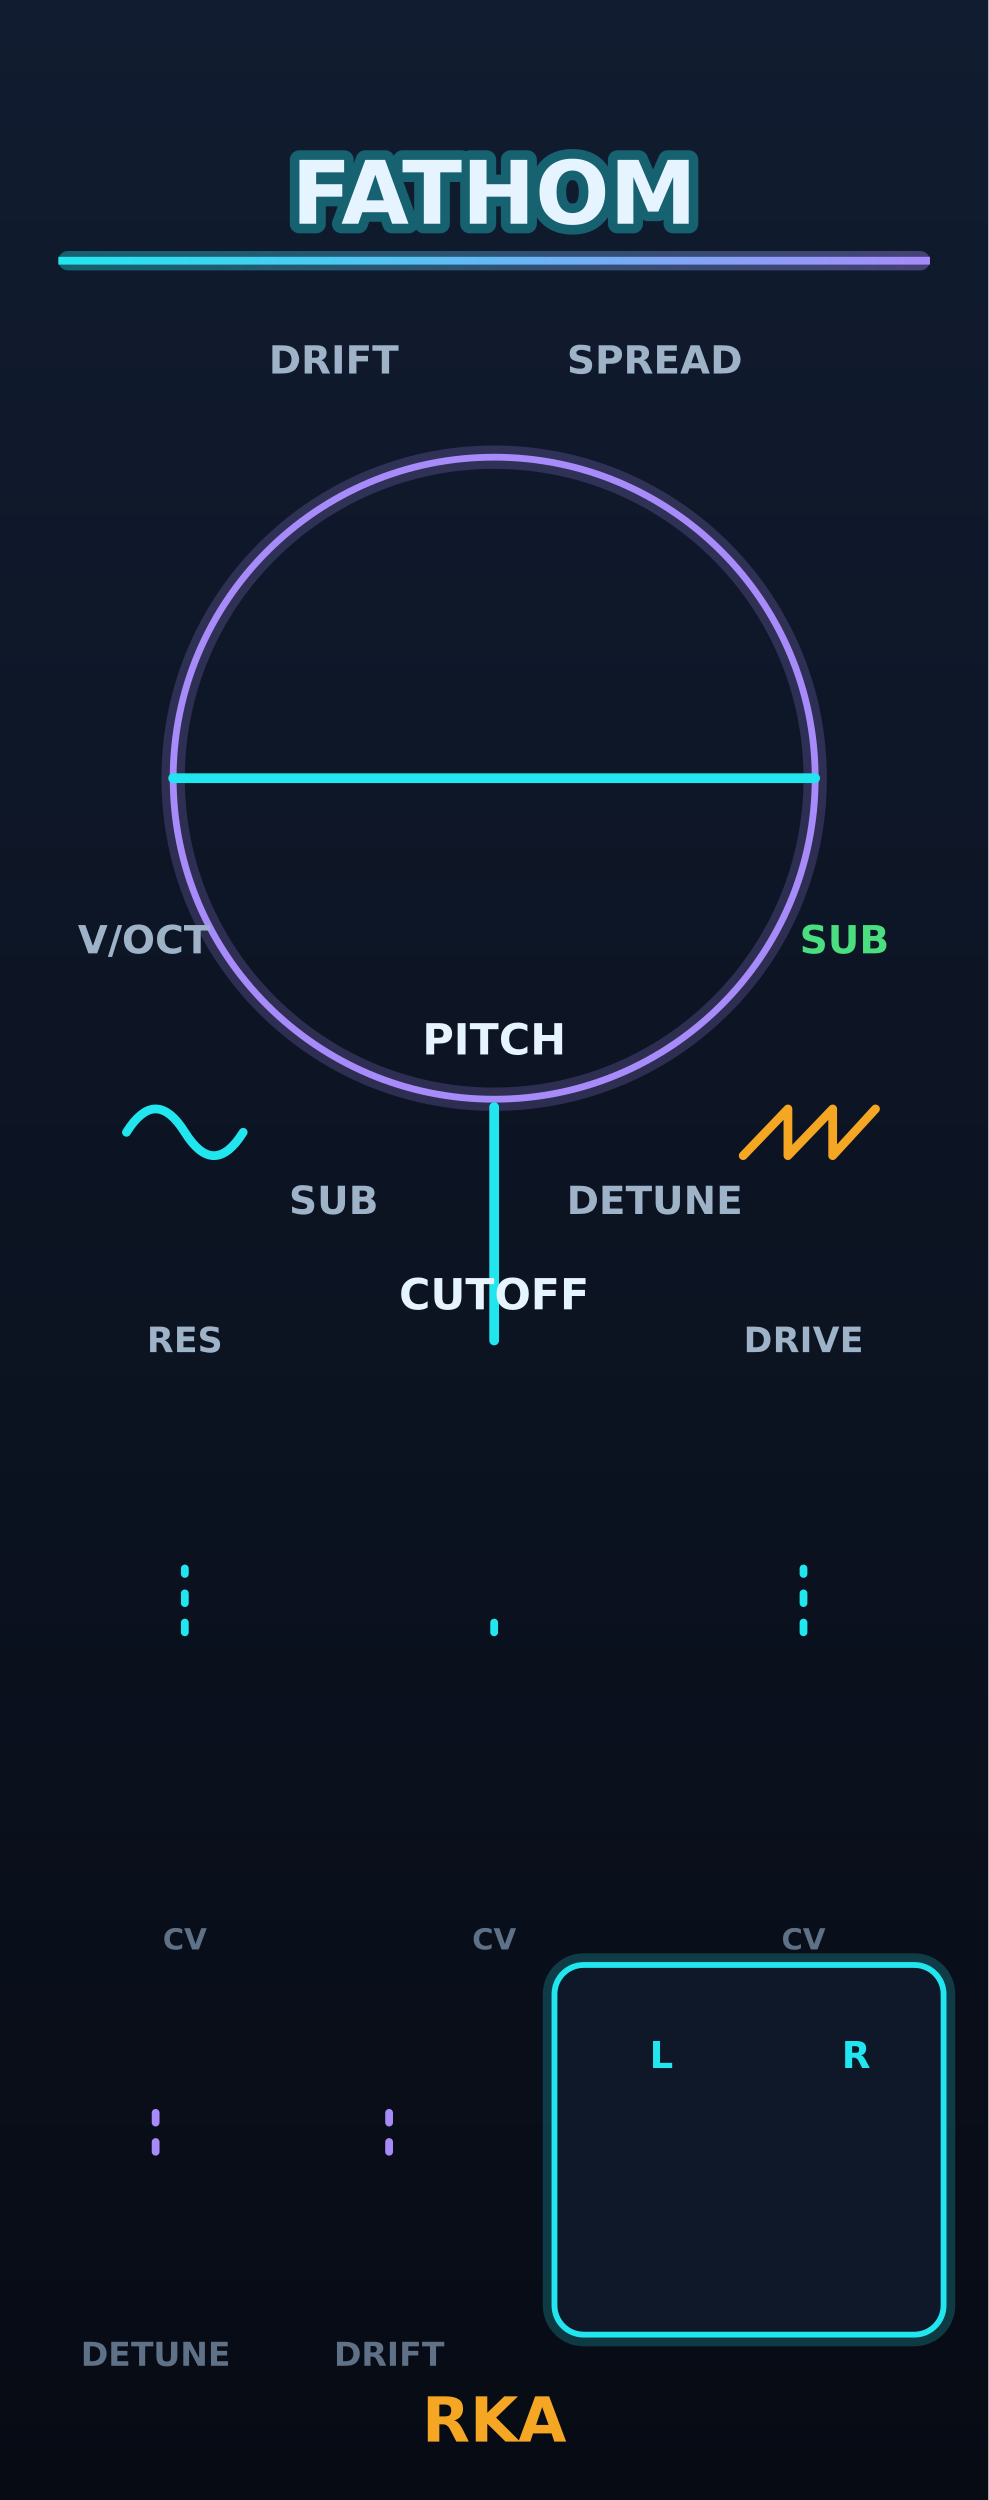
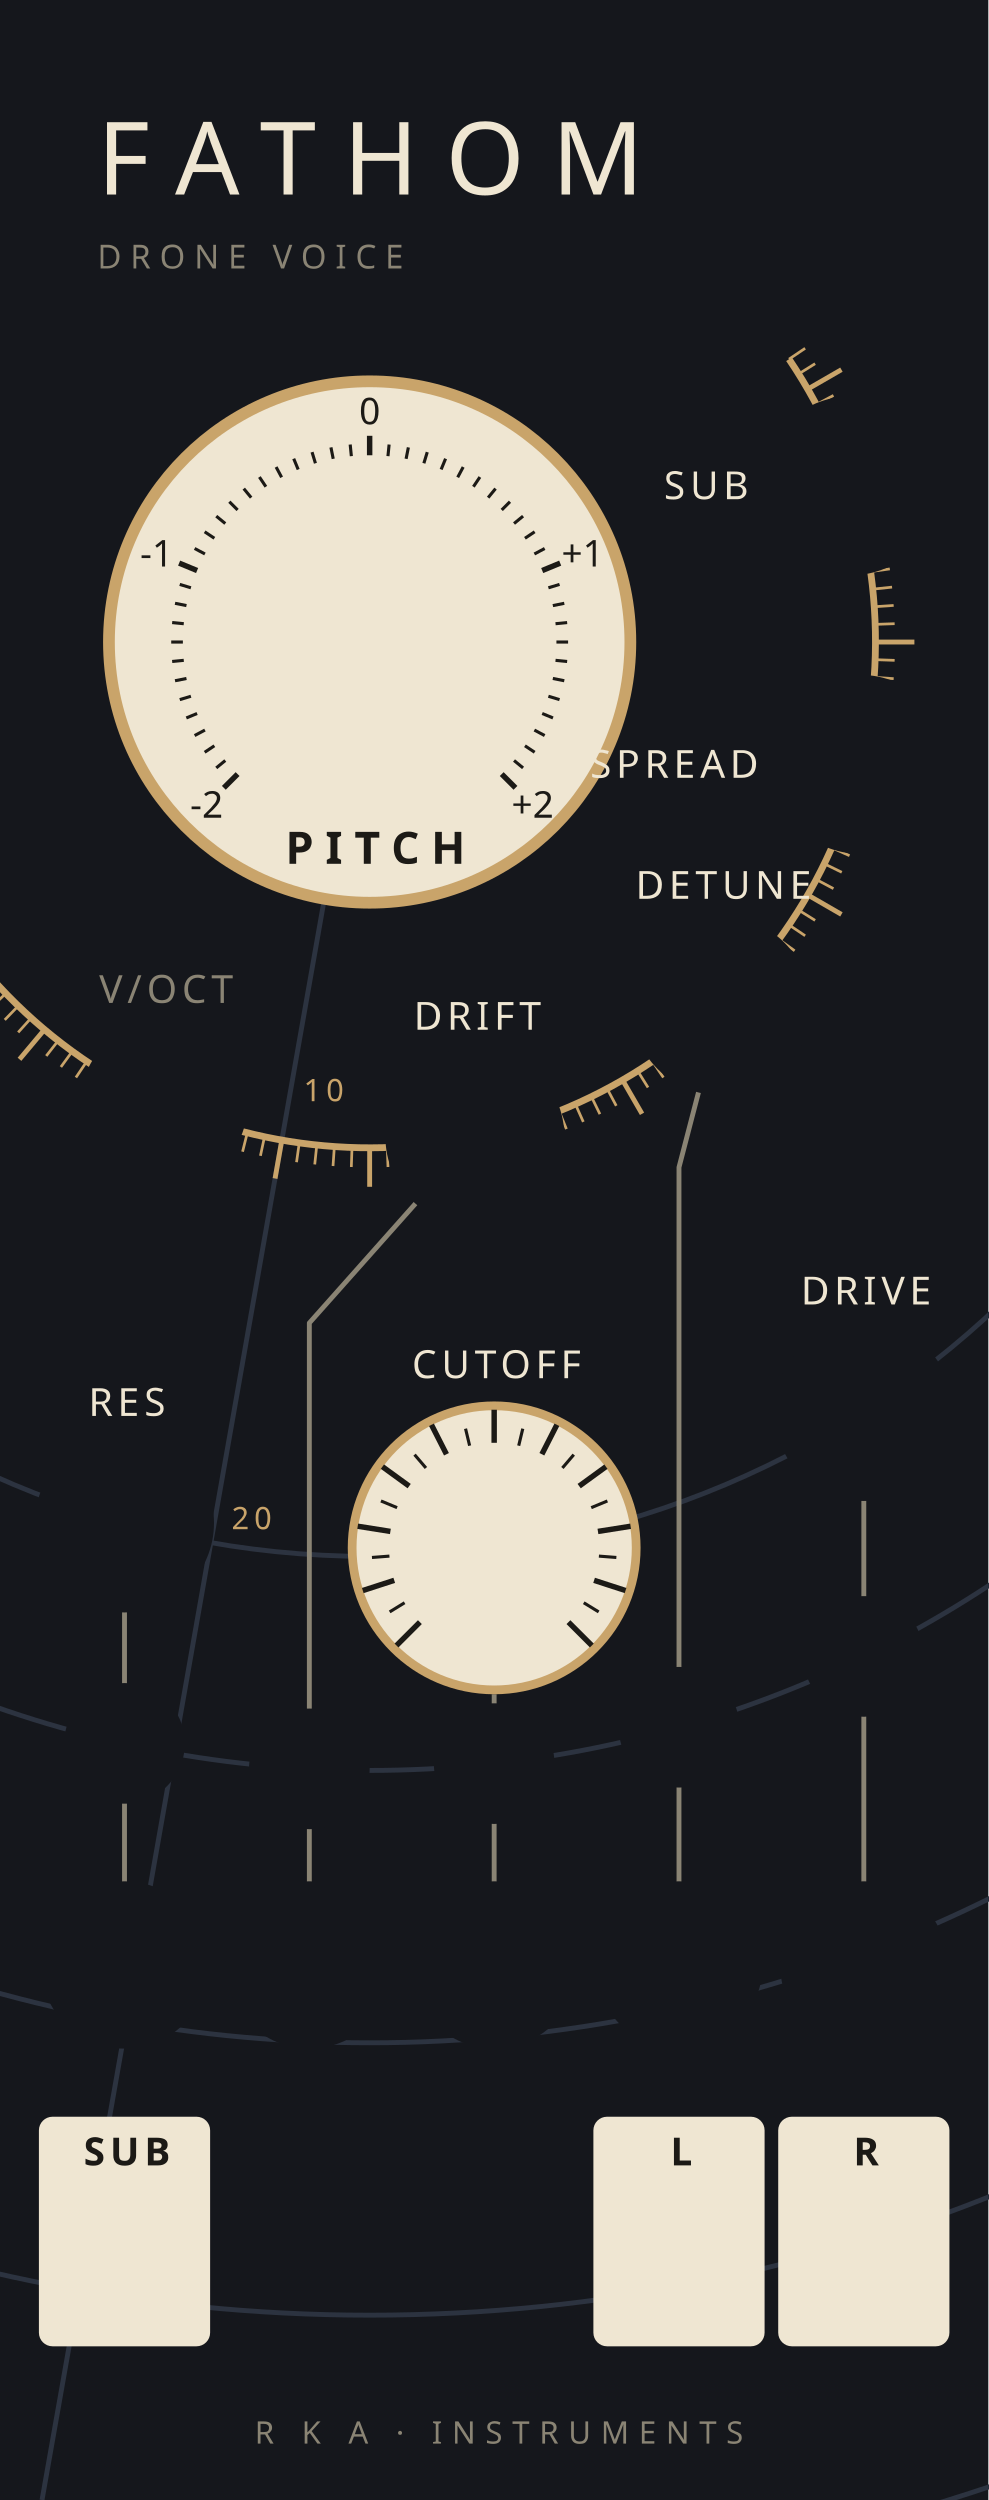
<svg xmlns="http://www.w3.org/2000/svg" width="50.80mm" height="128.5mm" viewBox="0 0 50.80 128.5">
-   <defs>
-     <linearGradient id="bg" x1="0" y1="0" x2="0" y2="128.5" gradientUnits="userSpaceOnUse">
-       <stop offset="0" stop-color="#111c30" />
-       <stop offset="1" stop-color="#070b14" />
-     </linearGradient>
-     <linearGradient id="rule" x1="3" y1="0" x2="47.80" y2="0" gradientUnits="userSpaceOnUse">
-       <stop offset="0" stop-color="#22e6ef" />
-       <stop offset="1" stop-color="#a78bfa" />
-     </linearGradient>
-   </defs>
-   <rect width="50.80" height="128.5" fill="url(#bg)" />
-   <text x="25.40" y="11.50" font-family="DejaVu Sans" font-size="4.5" font-weight="bold" text-anchor="middle" fill="#22e6ef" stroke="#22e6ef" stroke-width="0.99" stroke-linejoin="round" opacity="0.35">FATHOM</text>
-   <text x="25.40" y="11.50" font-family="DejaVu Sans" font-size="4.5" font-weight="bold" text-anchor="middle" fill="#e6f4ff">FATHOM</text>
-   <rect x="3" y="12.9" width="44.80" height="1.0" rx="0.5" fill="url(#rule)" opacity="0.35" />
-   <rect x="3" y="13.2" width="44.80" height="0.4" fill="url(#rule)" opacity="1.0" />
-   <rect x="28.5" y="101.0" width="20.0" height="19.0" rx="1.5" fill="none" stroke="#22e6ef" stroke-width="1.2" opacity="0.21" />
-   <rect x="28.5" y="101.0" width="20.0" height="19.0" rx="1.5" fill="#0f1828" stroke="#22e6ef" stroke-width="0.3" stroke-opacity="1.0" />
-   <circle cx="25.4" cy="40.0" r="16.5" fill="none" stroke="#a78bfa" stroke-width="1.2" opacity="0.21" />
-   <circle cx="25.4" cy="40.0" r="16.5" fill="none" stroke="#a78bfa" stroke-width="0.35" stroke-opacity="1.0" />
-   <line x1="8.9" y1="40.0" x2="41.9" y2="40.0" stroke="#22e6ef" stroke-width="0.5" stroke-linecap="round" stroke-opacity="1.0" />
-   <line x1="25.4" y1="56.9" x2="25.4" y2="68.9" stroke="#22e6ef" stroke-width="0.5" stroke-linecap="round" stroke-opacity="1.0" />
-   <path d="M-3 0 q1.5 -2.4 3 0 t3 0" transform="translate(9.5 58.2)" fill="none" stroke="#22e6ef" stroke-width="0.45" stroke-linecap="round" stroke-linejoin="round" stroke-opacity="1.0" />
-   <path d="M-3.4 1.2 l2.3 -2.4 v2.4 l2.3 -2.4 v2.4 l2.2 -2.4" transform="translate(41.6 58.2)" fill="none" stroke="#f5a623" stroke-width="0.45" stroke-linecap="round" stroke-linejoin="round" stroke-opacity="1.0" />
-   <line x1="9.5" y1="83.9" x2="9.5" y2="80.62" stroke="#22e6ef" stroke-width="0.4" stroke-dasharray="0.5 1" stroke-linecap="round" stroke-opacity="1.0" />
-   <line x1="25.4" y1="83.9" x2="25.4" y2="83.0" stroke="#22e6ef" stroke-width="0.4" stroke-dasharray="0.5 1" stroke-linecap="round" stroke-opacity="1.0" />
-   <line x1="41.3" y1="83.9" x2="41.3" y2="80.62" stroke="#22e6ef" stroke-width="0.4" stroke-dasharray="0.5 1" stroke-linecap="round" stroke-opacity="1.0" />
-   <line x1="8.0" y1="108.6" x2="8.0" y2="110.7" stroke="#a78bfa" stroke-width="0.4" stroke-dasharray="0.5 1" stroke-linecap="round" stroke-opacity="1.0" />
-   <line x1="20.0" y1="108.6" x2="20.0" y2="110.7" stroke="#a78bfa" stroke-width="0.4" stroke-dasharray="0.5 1" stroke-linecap="round" stroke-opacity="1.0" />
-   <text x="25.40" y="54.20" font-family="DejaVu Sans" font-size="2.2" font-weight="bold" text-anchor="middle" fill="#e6f4ff">PITCH</text>
-   <text x="7.40" y="49.00" font-family="DejaVu Sans" font-size="2.0" font-weight="bold" text-anchor="middle" fill="#9fb3c8">V/OCT</text>
-   <text x="43.40" y="49.00" font-family="DejaVu Sans" font-size="2.0" font-weight="bold" text-anchor="middle" fill="#4ade80" fill-opacity="1.0">SUB</text>
-   <text x="17.15" y="19.20" font-family="DejaVu Sans" font-size="2.0" font-weight="bold" text-anchor="middle" fill="#9fb3c8">DRIFT</text>
-   <text x="33.65" y="19.20" font-family="DejaVu Sans" font-size="2.0" font-weight="bold" text-anchor="middle" fill="#9fb3c8">SPREAD</text>
-   <text x="17.15" y="62.40" font-family="DejaVu Sans" font-size="2.0" font-weight="bold" text-anchor="middle" fill="#9fb3c8">SUB</text>
-   <text x="33.65" y="62.40" font-family="DejaVu Sans" font-size="2.0" font-weight="bold" text-anchor="middle" fill="#9fb3c8">DETUNE</text>
-   <text x="9.50" y="69.50" font-family="DejaVu Sans" font-size="1.8" font-weight="bold" text-anchor="middle" fill="#9fb3c8">RES</text>
-   <text x="25.40" y="67.30" font-family="DejaVu Sans" font-size="2.2" font-weight="bold" text-anchor="middle" fill="#e6f4ff">CUTOFF</text>
-   <text x="41.30" y="69.50" font-family="DejaVu Sans" font-size="1.8" font-weight="bold" text-anchor="middle" fill="#9fb3c8">DRIVE</text>
-   <text x="9.50" y="100.20" font-family="DejaVu Sans" font-size="1.5" font-weight="bold" text-anchor="middle" fill="#5f7187">CV</text>
-   <text x="25.40" y="100.20" font-family="DejaVu Sans" font-size="1.5" font-weight="bold" text-anchor="middle" fill="#5f7187">CV</text>
-   <text x="41.30" y="100.20" font-family="DejaVu Sans" font-size="1.5" font-weight="bold" text-anchor="middle" fill="#5f7187">CV</text>
-   <text x="8.00" y="121.60" font-family="DejaVu Sans" font-size="1.7" font-weight="bold" text-anchor="middle" fill="#5f7187">DETUNE</text>
-   <text x="20.00" y="121.60" font-family="DejaVu Sans" font-size="1.7" font-weight="bold" text-anchor="middle" fill="#5f7187">DRIFT</text>
-   <text x="34.00" y="106.30" font-family="DejaVu Sans" font-size="1.9" font-weight="bold" text-anchor="middle" fill="#22e6ef" fill-opacity="1.0">L</text>
-   <text x="44.00" y="106.30" font-family="DejaVu Sans" font-size="1.9" font-weight="bold" text-anchor="middle" fill="#22e6ef" fill-opacity="1.0">R</text>
-   <text x="25.40" y="125.50" font-family="DejaVu Sans" font-size="3.2" font-weight="bold" text-anchor="middle" fill="#f5a623" fill-opacity="1.0">RKA</text>
+   <rect width="50.80" height="128.5" fill="#15171c" />
+   <circle cx="19" cy="33" r="47" fill="none" stroke="#2c3340" stroke-width="0.25" />
+   <circle cx="19" cy="33" r="58" fill="none" stroke="#2c3340" stroke-width="0.25" />
+   <circle cx="19" cy="33" r="72" fill="none" stroke="#2c3340" stroke-width="0.25" />
+   <circle cx="19" cy="33" r="86" fill="none" stroke="#2c3340" stroke-width="0.25" />
+   <circle cx="19" cy="33" r="100" fill="none" stroke="#2c3340" stroke-width="0.25" />
+   <path d="M19 33L2.16 128.5" fill="none" stroke="#2c3340" stroke-width="0.25" />
+   <path d="M-0.917 49.712A26 26 0 0 0 40.555 18.461" fill="none" stroke="#c9a46a" stroke-width="0.35" />
+   <path d="M-0.322 50.397L-1.065 51.067 M0.297 51.061L-0.422 51.756 M0.939 51.703L0.244 52.422 M1.603 52.322L0.933 53.065 M2.993 53.488L2.377 54.276 M3.718 54.034L3.13 54.843 M4.461 54.555L3.902 55.384 M5.222 55.049L4.692 55.897 M6.794 55.957L6.324 56.84 M7.602 56.369L7.164 57.267 M8.425 56.752L8.018 57.666 M9.26 57.107L8.886 58.034 M10.966 57.727L10.657 58.679 M11.833 57.993L11.558 58.954 M12.71 58.228L12.468 59.198 M13.594 58.432L13.386 59.41 M15.381 58.747L15.242 59.737 M16.282 58.858L16.178 59.852 M17.186 58.937L17.117 59.934 M18.093 58.984L18.058 59.984 M19.907 58.984L19.942 59.984 M20.814 58.937L20.883 59.934 M21.718 58.858L21.822 59.852 M22.619 58.747L22.758 59.737 M24.406 58.432L24.614 59.41 M25.29 58.228L25.532 59.198 M26.167 57.993L26.442 58.954 M27.034 57.727L27.343 58.679 M28.74 57.107L29.114 58.034 M29.575 56.752L29.982 57.666 M30.398 56.369L30.836 57.267 M31.206 55.957L31.676 56.84 M32.778 55.049L33.308 55.897 M33.539 54.555L34.098 55.384 M34.282 54.034L34.87 54.843 M35.007 53.488L35.623 54.276 M36.397 52.322L37.067 53.065 M37.061 51.703L37.756 52.422 M37.703 51.061L38.422 51.756 M38.322 50.397L39.065 51.067 M39.488 49.007L40.276 49.623 M40.034 48.282L40.843 48.87 M40.555 47.539L41.384 48.098 M41.049 46.778L41.897 47.308 M41.957 45.206L42.84 45.676 M42.369 44.398L43.267 44.836 M42.752 43.575L43.666 43.982 M43.107 42.74L44.034 43.114 M43.727 41.034L44.679 41.343 M43.993 40.167L44.954 40.442 M44.228 39.29L45.198 39.532 M44.432 38.406L45.41 38.614 M44.747 36.619L45.737 36.758 M44.858 35.718L45.852 35.822 M44.937 34.814L45.934 34.883 M44.984 33.907L45.984 33.942 M44.984 32.093L45.984 32.058 M44.937 31.186L45.934 31.117 M44.858 30.282L45.852 30.178 M44.747 29.381L45.737 29.242 M44.432 27.594L45.41 27.386 M44.228 26.71L45.198 26.468 M43.993 25.833L44.954 25.558 M43.727 24.966L44.679 24.657 M43.107 23.26L44.034 22.886 M42.752 22.425L43.666 22.018 M42.369 21.602L43.267 21.164 M41.957 20.794L42.84 20.324 M41.049 19.222L41.897 18.692 M40.555 18.461L41.384 17.902" fill="none" stroke="#c9a46a" stroke-width="0.14" />
+   <path d="M-0.917 49.712L-2.449 50.998 M2.288 52.917L1.002 54.449 M6 55.517L5 57.249 M10.107 57.432L9.423 59.311 M14.485 58.605L14.138 60.575 M19 59L19 61 M23.515 58.605L23.862 60.575 M27.893 57.432L28.577 59.311 M32 55.517L33 57.249 M35.712 52.917L36.998 54.449 M38.917 49.712L40.449 50.998 M41.517 46L43.249 47 M43.432 41.893L45.311 42.577 M44.605 37.515L46.575 37.862 M45 33L47 33 M44.605 28.485L46.575 28.138 M43.432 24.107L45.311 23.423 M41.517 20L43.249 19" fill="none" stroke="#c9a46a" stroke-width="0.25" />
+   <path d="M17.4 33L20.6 33 M19 31.4L19 34.6" fill="none" stroke="#c9a46a" stroke-width="0.2" />
+   <circle cx="19" cy="33" r="0.8" fill="none" stroke="#c9a46a" stroke-width="0.2" />
+   <path d="M6.4 97L6.4 89.61L6.4 82.58" fill="none" stroke="#8a8474" stroke-width="0.25" stroke-linejoin="round" />
+   <path d="M25.4 97L25.4 90.65L25.4 87.085" fill="none" stroke="#8a8474" stroke-width="0.25" stroke-linejoin="round" />
+   <path d="M44.4 97L44.4 85.14L44.4 76.85" fill="none" stroke="#8a8474" stroke-width="0.25" stroke-linejoin="round" />
+   <path d="M15.9 97L15.9 90.92L15.9 68L21.553 61.643" fill="none" stroke="#8a8474" stroke-width="0.25" stroke-linejoin="round" />
+   <path d="M34.9 97L34.9 88.78L34.9 60L35.977 55.861" fill="none" stroke="#8a8474" stroke-width="0.25" stroke-linejoin="round" />
+   <circle cx="43.73" cy="24.97" r="4.6" fill="#15171c" />
+   <circle cx="44.23" cy="39.29" r="4.6" fill="#15171c" />
+   <circle cx="37.06" cy="51.7" r="4.6" fill="#15171c" />
+   <circle cx="24.41" cy="58.43" r="4.6" fill="#15171c" />
+   <circle cx="8.42" cy="56.75" r="4.3" fill="#15171c" />
+   <circle cx="6.4" cy="78.28" r="4.6" fill="#15171c" />
+   <circle cx="44.4" cy="72.55" r="4.6" fill="#15171c" />
+   <circle cx="6.4" cy="89.61" r="3.1" fill="#15171c" />
+   <circle cx="15.9" cy="90.92" r="3.1" fill="#15171c" />
+   <circle cx="25.4" cy="90.65" r="3.1" fill="#15171c" />
+   <circle cx="34.9" cy="88.78" r="3.1" fill="#15171c" />
+   <circle cx="44.4" cy="85.14" r="3.1" fill="#15171c" />
+   <circle cx="6.4" cy="101" r="4.3" fill="#15171c" />
+   <circle cx="15.9" cy="101" r="4.3" fill="#15171c" />
+   <circle cx="25.4" cy="101" r="4.3" fill="#15171c" />
+   <circle cx="34.9" cy="101" r="4.3" fill="#15171c" />
+   <circle cx="44.4" cy="101" r="4.3" fill="#15171c" />
+   <circle cx="19" cy="33" r="13.4" fill="#efe6d2" stroke="#c9a46a" stroke-width="0.603" />
+   <path d="M11.579 39.09L11.115 39.471 M11.018 38.333L10.519 38.667 M10.534 37.525L10.004 37.808 M10.131 36.674L9.576 36.903 M9.813 35.787L9.239 35.961 M9.584 34.873L8.996 34.99 M9.446 33.941L8.849 34 M9.4 33L8.8 33 M9.446 32.059L8.849 32 M9.584 31.127L8.996 31.01 M9.813 30.213L9.239 30.039 M10.534 28.475L10.004 28.192 M11.018 27.667L10.519 27.333 M11.579 26.91L11.115 26.529 M12.212 26.212L11.788 25.788 M12.91 25.579L12.529 25.115 M13.667 25.018L13.333 24.519 M14.475 24.534L14.192 24.004 M15.326 24.131L15.097 23.576 M16.213 23.813L16.039 23.239 M17.127 23.584L17.01 22.996 M18.059 23.446L18 22.849 M19.941 23.446L20 22.849 M20.873 23.584L20.99 22.996 M21.787 23.813L21.961 23.239 M22.674 24.131L22.903 23.576 M23.525 24.534L23.808 24.004 M24.333 25.018L24.667 24.519 M25.09 25.579L25.471 25.115 M25.788 26.212L26.212 25.788 M26.421 26.91L26.885 26.529 M26.982 27.667L27.481 27.333 M27.466 28.475L27.996 28.192 M28.187 30.213L28.761 30.039 M28.416 31.127L29.004 31.01 M28.554 32.059L29.151 32 M28.6 33L29.2 33 M28.554 33.941L29.151 34 M28.416 34.873L29.004 34.99 M28.187 35.787L28.761 35.961 M27.869 36.674L28.424 36.903 M27.466 37.525L27.996 37.808 M26.982 38.333L27.481 38.667 M26.421 39.09L26.885 39.471" fill="none" stroke="#1c1a16" stroke-width="0.16" />
+   <path d="M12.212 39.788L11.505 40.495 M10.131 29.326L9.207 28.944 M19 23.4L19 22.4 M27.869 29.326L28.793 28.944 M25.788 39.788L26.495 40.495" fill="none" stroke="#1c1a16" stroke-width="0.28" />
+   <circle cx="25.4" cy="79.56" r="7.3" fill="#efe6d2" stroke="#c9a46a" stroke-width="0.45" />
+   <path d="M20.796 82.381L20.028 82.852 M20.017 79.984L19.119 80.054 M20.411 77.494L19.58 77.149 M21.893 75.454L21.308 74.769 M24.139 74.309L23.929 73.434 M26.661 74.309L26.871 73.434 M28.907 75.454L29.492 74.769 M30.389 77.494L31.22 77.149 M30.783 79.984L31.681 80.054 M30.004 82.381L30.772 82.852" fill="none" stroke="#1c1a16" stroke-width="0.16" />
+   <path d="M21.582 83.378L20.38 84.58 M20.264 81.229L18.647 81.754 M20.066 78.715L18.387 78.449 M21.031 76.386L19.656 75.387 M22.948 74.749L22.177 73.234 M25.4 74.16L25.4 72.46 M27.852 74.749L28.623 73.234 M29.769 76.386L31.144 75.387 M30.734 78.715L32.413 78.449 M30.536 81.229L32.153 81.754 M29.218 83.378L30.42 84.58" fill="none" stroke="#1c1a16" stroke-width="0.28" />
+   <rect x="2" y="108.8" width="8.8" height="11.8" rx="0.7" fill="#efe6d2" />
+   <rect x="30.5" y="108.8" width="8.8" height="11.8" rx="0.7" fill="#efe6d2" />
+   <rect x="40" y="108.8" width="8.8" height="11.8" rx="0.7" fill="#efe6d2" />
+   <text x="5.00" y="10.00" font-family="D-DIN Condensed" font-size="5.2" font-weight="normal" letter-spacing="1.4" text-anchor="start" fill="#efe6d2">FATHOM</text>
+   <text x="5.00" y="13.80" font-family="D-DIN Condensed" font-size="1.7" font-weight="normal" letter-spacing="0.45" text-anchor="start" fill="#8a8474">DRONE VOICE</text>
+   <text x="10.62" y="42.03" font-family="D-DIN Condensed" font-size="1.9" font-weight="normal" letter-spacing="0" text-anchor="middle" fill="#1c1a16">-2</text>
+   <text x="8.05" y="29.12" font-family="D-DIN Condensed" font-size="1.9" font-weight="normal" letter-spacing="0" text-anchor="middle" fill="#1c1a16">-1</text>
+   <text x="19.00" y="21.81" font-family="D-DIN Condensed" font-size="1.9" font-weight="normal" letter-spacing="0" text-anchor="middle" fill="#1c1a16">0</text>
+   <text x="29.95" y="29.12" font-family="D-DIN Condensed" font-size="1.9" font-weight="normal" letter-spacing="0" text-anchor="middle" fill="#1c1a16">+1</text>
+   <text x="27.38" y="42.03" font-family="D-DIN Condensed" font-size="1.9" font-weight="normal" letter-spacing="0" text-anchor="middle" fill="#1c1a16">+2</text>
+   <text x="19.30" y="44.40" font-family="D-DIN Condensed" font-size="2.3" font-weight="bold" letter-spacing="0.6" text-anchor="middle" fill="#1c1a16">PITCH</text>
+   <text x="38.48" y="25.66" font-family="D-DIN Condensed" font-size="2" font-weight="normal" letter-spacing="0.25" text-anchor="end" fill="#efe6d2">SUB</text>
+   <text x="38.98" y="39.98" font-family="D-DIN Condensed" font-size="2" font-weight="normal" letter-spacing="0.25" text-anchor="end" fill="#efe6d2">SPREAD</text>
+   <text x="37.19" y="46.20" font-family="D-DIN Condensed" font-size="2" font-weight="normal" letter-spacing="0.25" text-anchor="middle" fill="#efe6d2">DETUNE</text>
+   <text x="24.54" y="52.93" font-family="D-DIN Condensed" font-size="2" font-weight="normal" letter-spacing="0.25" text-anchor="middle" fill="#efe6d2">DRIFT</text>
+   <text x="8.54" y="51.55" font-family="D-DIN Condensed" font-size="2" font-weight="normal" letter-spacing="0.25" text-anchor="middle" fill="#8a8474">V/OCT</text>
+   <text x="6.53" y="72.78" font-family="D-DIN Condensed" font-size="2" font-weight="normal" letter-spacing="0.25" text-anchor="middle" fill="#efe6d2">RES</text>
+   <text x="25.52" y="70.84" font-family="D-DIN Condensed" font-size="2" font-weight="normal" letter-spacing="0.25" text-anchor="middle" fill="#efe6d2">CUTOFF</text>
+   <text x="44.52" y="67.05" font-family="D-DIN Condensed" font-size="2" font-weight="normal" letter-spacing="0.25" text-anchor="middle" fill="#efe6d2">DRIVE</text>
+   <text x="6.53" y="111.30" font-family="D-DIN Condensed" font-size="2" font-weight="bold" letter-spacing="0.25" text-anchor="middle" fill="#1c1a16">SUB</text>
+   <text x="35.02" y="111.30" font-family="D-DIN Condensed" font-size="2" font-weight="bold" letter-spacing="0.25" text-anchor="middle" fill="#1c1a16">L</text>
+   <text x="44.52" y="111.30" font-family="D-DIN Condensed" font-size="2" font-weight="bold" letter-spacing="0.25" text-anchor="middle" fill="#1c1a16">R</text>
+   <text x="15.60" y="56.60" font-family="D-DIN Condensed" font-size="1.6" font-weight="normal" letter-spacing="0.25" text-anchor="start" fill="#c9a46a">10</text>
+   <text x="11.90" y="78.60" font-family="D-DIN Condensed" font-size="1.6" font-weight="normal" letter-spacing="0.25" text-anchor="start" fill="#c9a46a">20</text>
+   <text x="25.65" y="125.60" font-family="D-DIN Condensed" font-size="1.6" font-weight="normal" letter-spacing="0.5" text-anchor="middle" fill="#8a8474">R K A · INSTRUMENTS</text>
  <g id="components" style="display:none">
-     <circle id="param-PITCH" cx="25.4" cy="40.0" r="1" fill="#ff0000" />
-     <circle id="input-VOCT" cx="8.9" cy="40.0" r="1" fill="#00ff00" />
-     <circle id="output-SUBOUT" cx="41.9" cy="40.0" r="1" fill="#0000ff" />
-     <circle id="param-DRIFT" cx="17.15" cy="25.7" r="1" fill="#ff0000" />
-     <circle id="param-SPREAD" cx="33.65" cy="25.7" r="1" fill="#ff0000" />
-     <circle id="param-SUB" cx="17.15" cy="54.3" r="1" fill="#ff0000" />
-     <circle id="param-DETUNE" cx="33.65" cy="54.3" r="1" fill="#ff0000" />
-     <circle id="param-RES" cx="9.5" cy="76.0" r="1" fill="#ff0000" />
-     <circle id="param-CUTOFF" cx="25.4" cy="76.0" r="1" fill="#ff0000" />
-     <circle id="param-DRIVE" cx="41.3" cy="76.0" r="1" fill="#ff0000" />
-     <circle id="param-RES_ATT" cx="9.5" cy="86.5" r="1" fill="#ff0000" />
-     <circle id="param-CUTOFF_ATT" cx="25.4" cy="86.5" r="1" fill="#ff0000" />
-     <circle id="param-DRIVE_ATT" cx="41.3" cy="86.5" r="1" fill="#ff0000" />
-     <circle id="input-RES_CV" cx="9.5" cy="94.0" r="1" fill="#00ff00" />
-     <circle id="input-CUTOFF_CV" cx="25.4" cy="94.0" r="1" fill="#00ff00" />
-     <circle id="input-DRIVE_CV" cx="41.3" cy="94.0" r="1" fill="#00ff00" />
-     <circle id="param-DETUNE_ATT" cx="8.0" cy="106.0" r="1" fill="#ff0000" />
-     <circle id="param-DRIFT_ATT" cx="20.0" cy="106.0" r="1" fill="#ff0000" />
-     <circle id="input-DETUNE_CV" cx="8.0" cy="115.0" r="1" fill="#00ff00" />
-     <circle id="input-DRIFT_CV" cx="20.0" cy="115.0" r="1" fill="#00ff00" />
-     <circle id="output-LEFT" cx="34.0" cy="112.0" r="1" fill="#0000ff" />
-     <circle id="output-RIGHT" cx="44.0" cy="112.0" r="1" fill="#0000ff" />
+     <circle id="param-PITCH" cx="19.0" cy="33.0" r="1" fill="#ff0000" />
+     <circle id="param-SUB" cx="43.73" cy="24.97" r="1" fill="#ff0000" />
+     <circle id="param-SPREAD" cx="44.23" cy="39.29" r="1" fill="#ff0000" />
+     <circle id="param-DETUNE" cx="37.06" cy="51.7" r="1" fill="#ff0000" />
+     <circle id="param-DRIFT" cx="24.41" cy="58.43" r="1" fill="#ff0000" />
+     <circle id="input-VOCT" cx="8.42" cy="56.75" r="1" fill="#00ff00" />
+     <circle id="param-RES" cx="6.4" cy="78.28" r="1" fill="#ff0000" />
+     <circle id="param-CUTOFF" cx="25.4" cy="79.56" r="1" fill="#ff0000" />
+     <circle id="param-DRIVE" cx="44.4" cy="72.55" r="1" fill="#ff0000" />
+     <circle id="param-RES_ATT" cx="6.4" cy="89.61" r="1" fill="#ff0000" />
+     <circle id="param-DRIFT_ATT" cx="15.9" cy="90.92" r="1" fill="#ff0000" />
+     <circle id="param-CUTOFF_ATT" cx="25.4" cy="90.65" r="1" fill="#ff0000" />
+     <circle id="param-DETUNE_ATT" cx="34.9" cy="88.78" r="1" fill="#ff0000" />
+     <circle id="param-DRIVE_ATT" cx="44.4" cy="85.14" r="1" fill="#ff0000" />
+     <circle id="input-RES_CV" cx="6.4" cy="101.0" r="1" fill="#00ff00" />
+     <circle id="input-DRIFT_CV" cx="15.9" cy="101.0" r="1" fill="#00ff00" />
+     <circle id="input-CUTOFF_CV" cx="25.4" cy="101.0" r="1" fill="#00ff00" />
+     <circle id="input-DETUNE_CV" cx="34.9" cy="101.0" r="1" fill="#00ff00" />
+     <circle id="input-DRIVE_CV" cx="44.4" cy="101.0" r="1" fill="#00ff00" />
+     <circle id="output-SUBOUT" cx="6.4" cy="116.0" r="1" fill="#0000ff" />
+     <circle id="output-LEFT" cx="34.9" cy="116.0" r="1" fill="#0000ff" />
+     <circle id="output-RIGHT" cx="44.4" cy="116.0" r="1" fill="#0000ff" />
  </g>
</svg>
